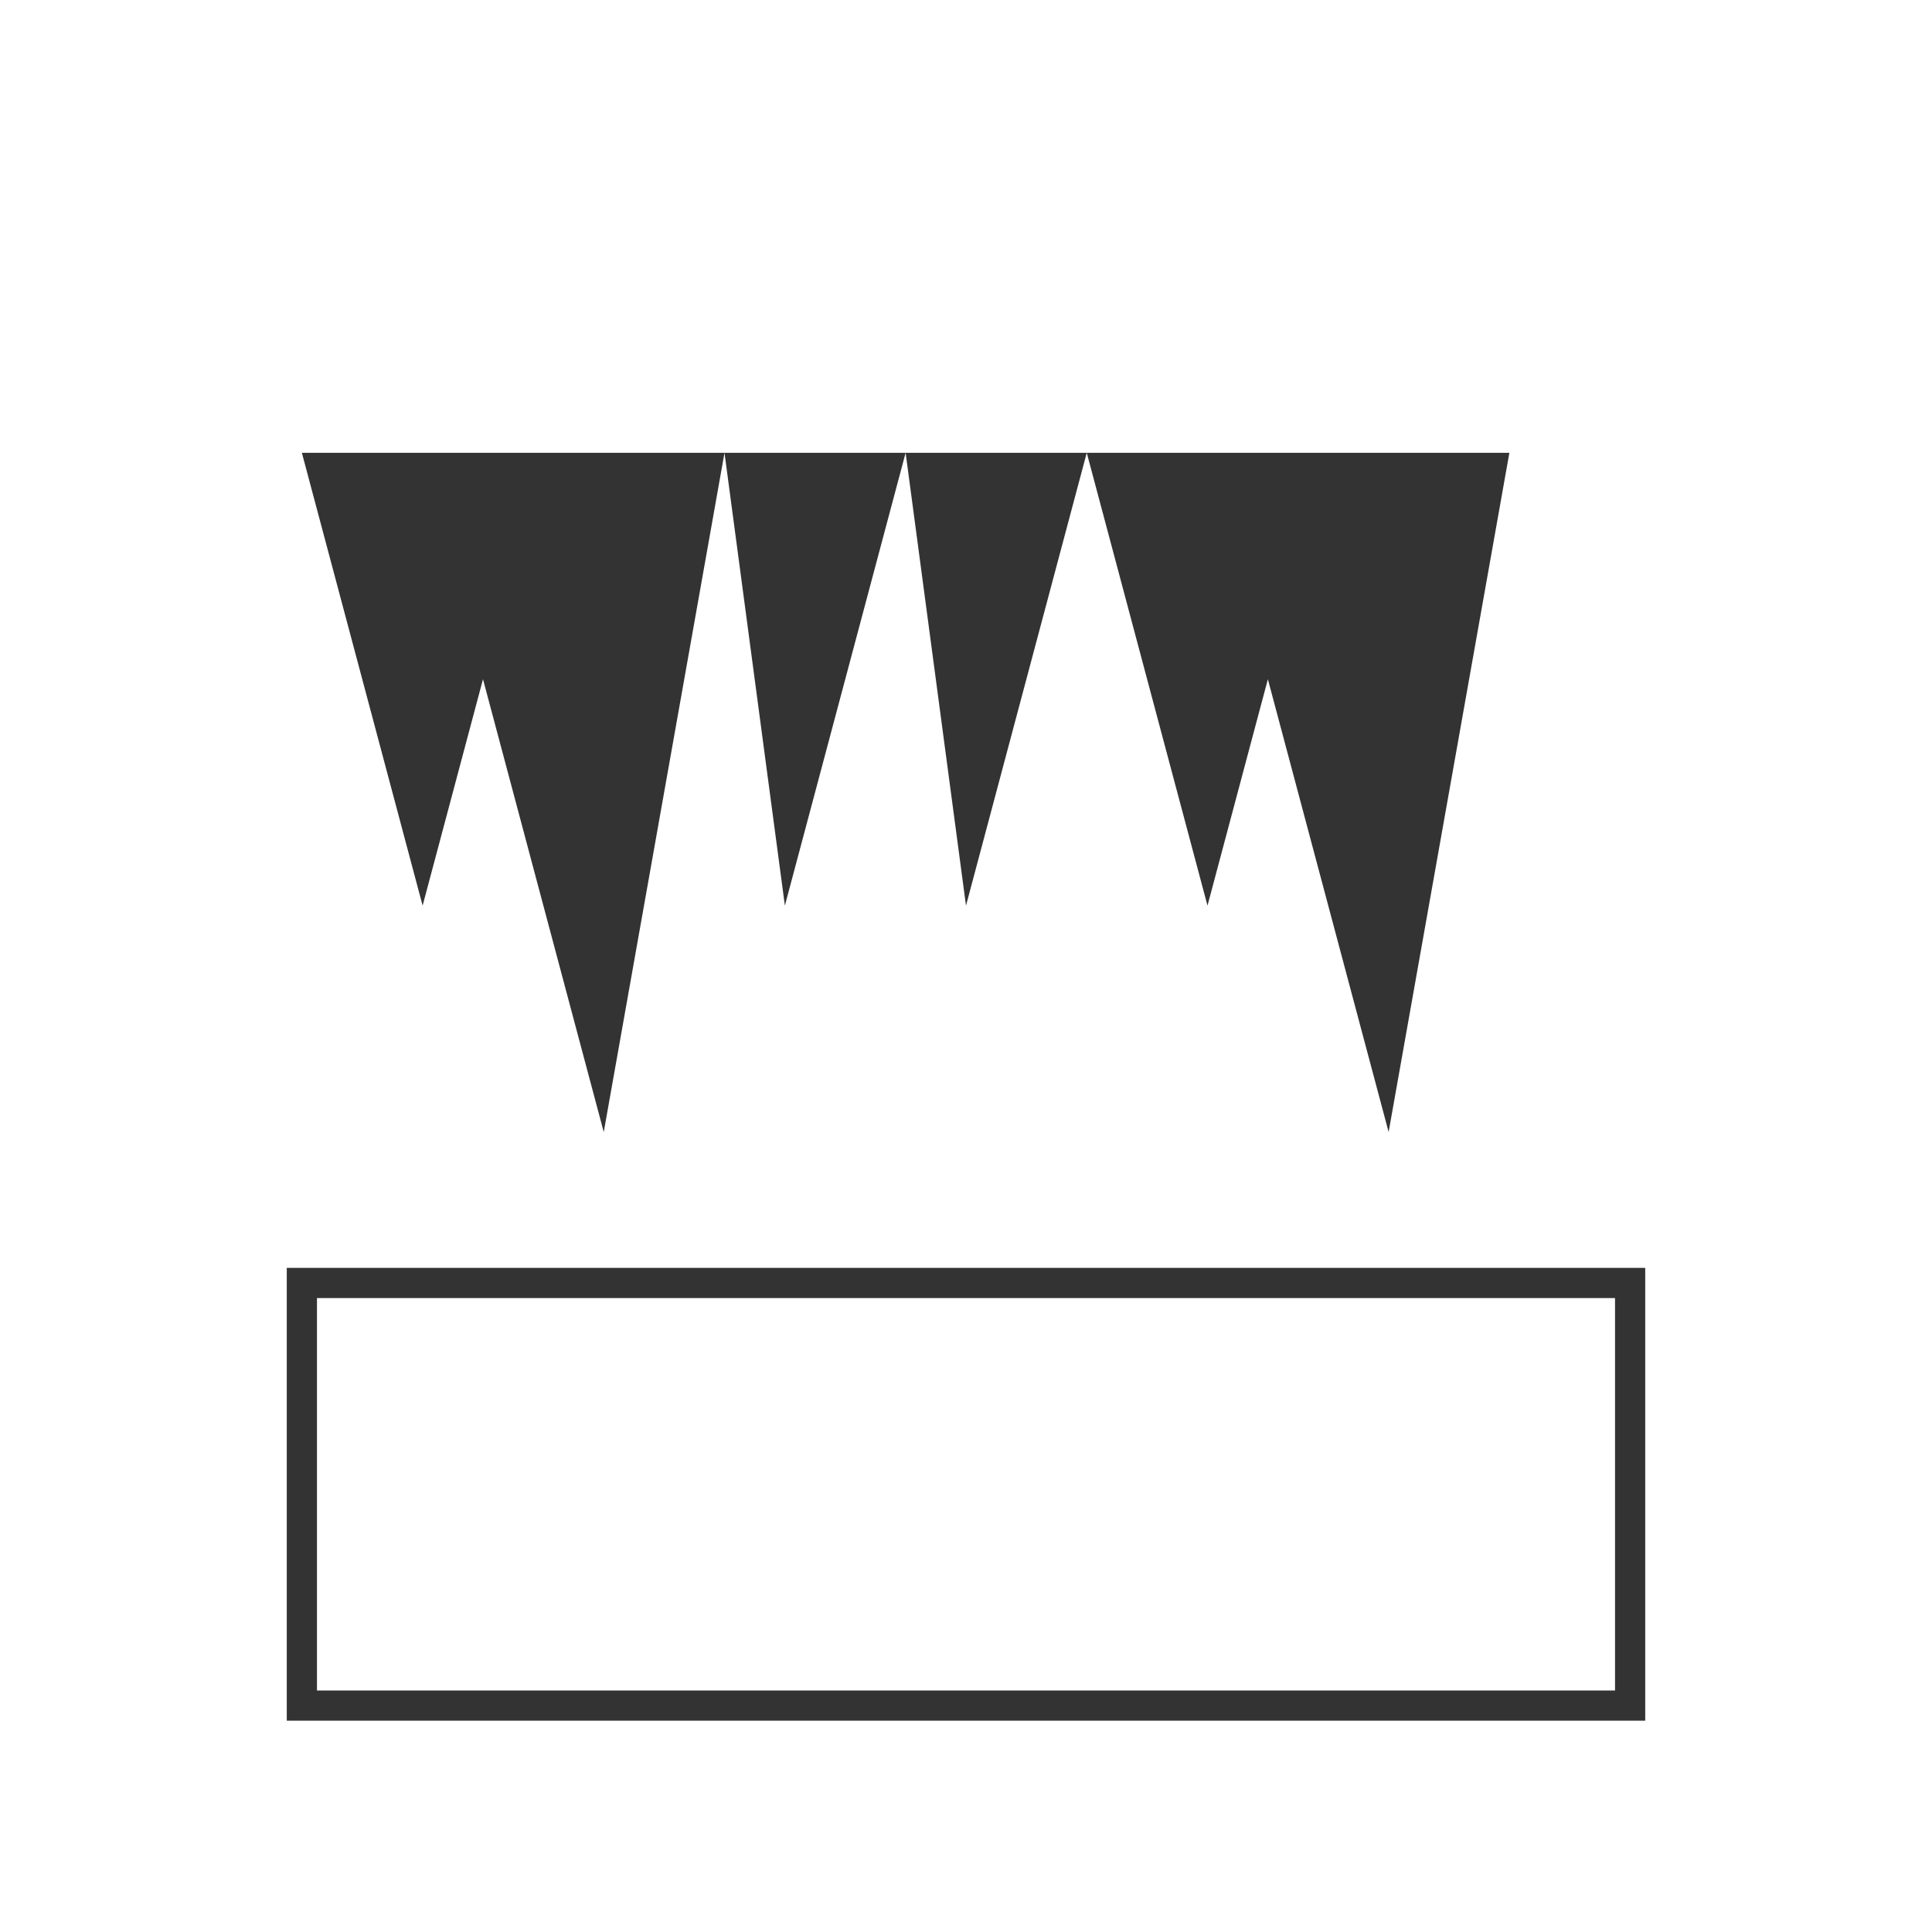
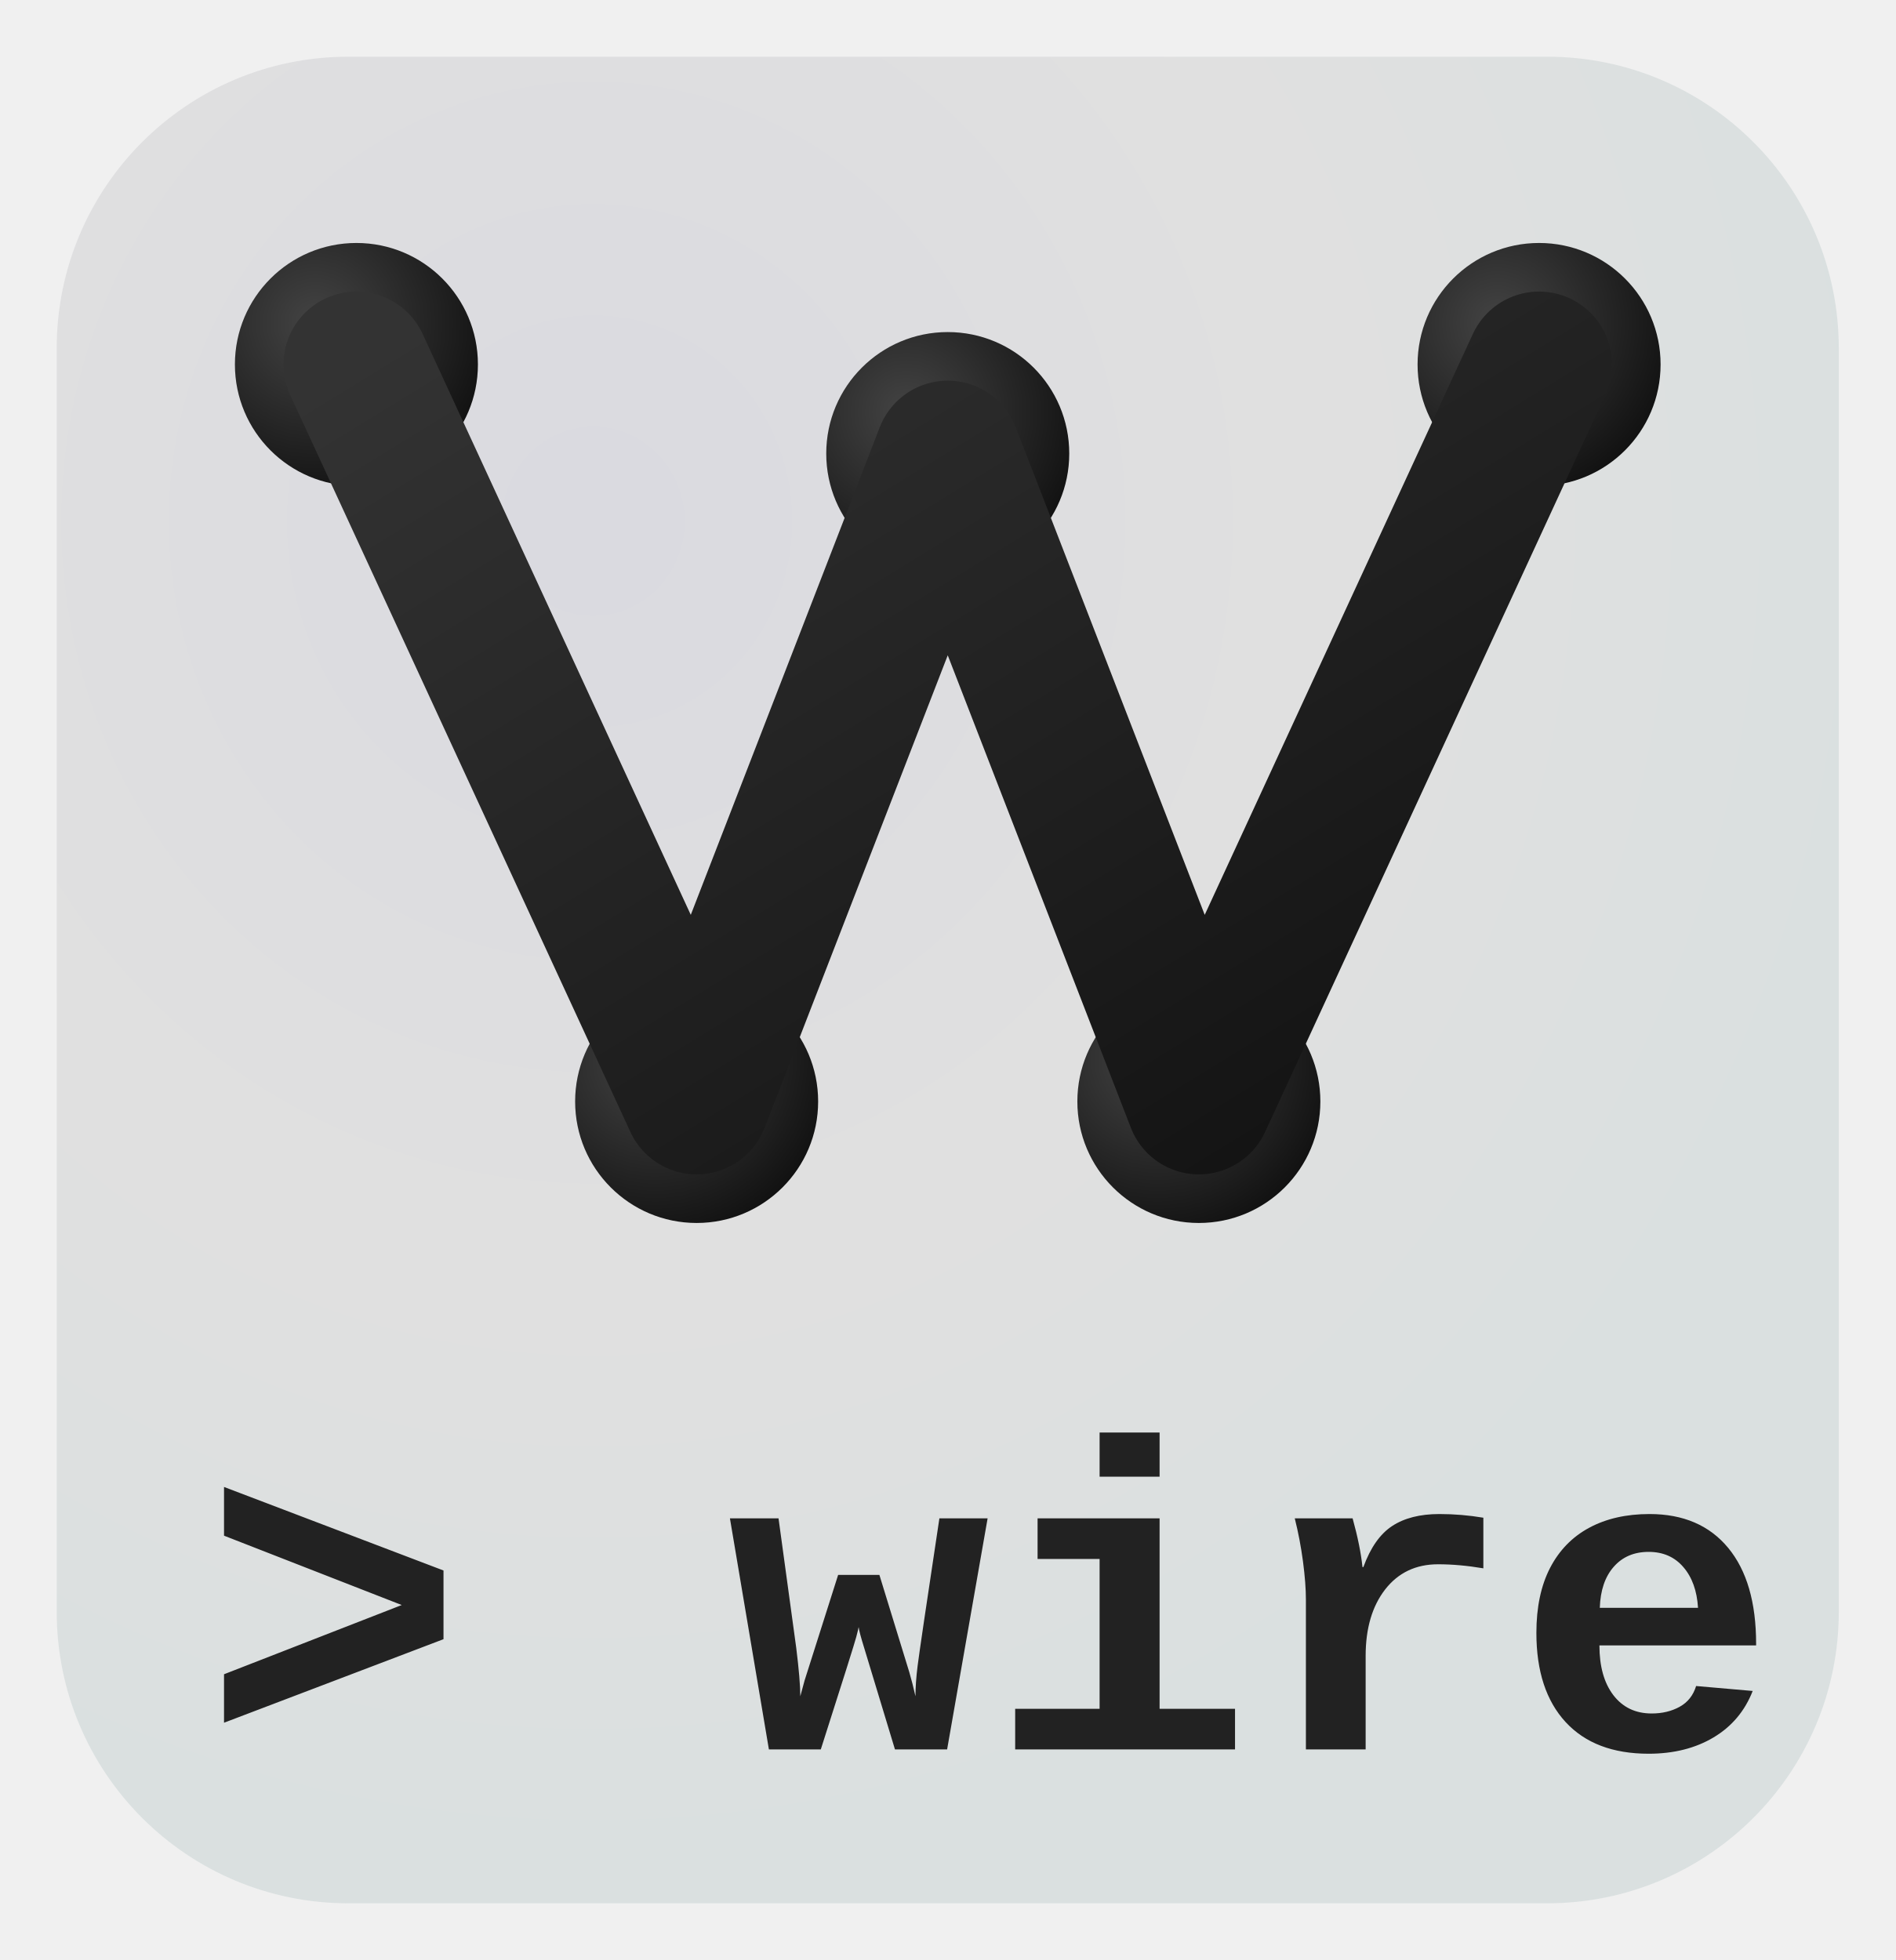
- <svg xmlns="http://www.w3.org/2000/svg" viewBox="0 0 128 128">
-   <rect width="128" height="128" fill="#ffffff" />
-   <g fill="#333333">
-     <path d="M20 30 L28 60 L32 45 L40 75 L48 30 L52 60 L60 30 L64 60 L72 30 L80 60 L84 45 L92 75 L100 30" />
-     <rect x="20" y="85" width="88" height="28" fill="none" stroke="#333333" stroke-width="2" />
-     <line x1="35" y1="85" x2="35" y2="113" />
-     <line x1="50" y1="85" x2="50" y2="113" />
-     <line x1="65" y1="85" x2="65" y2="113" />
-     <line x1="80" y1="85" x2="80" y2="113" />
-     <line x1="95" y1="85" x2="95" y2="113" />
+ <svg xmlns="http://www.w3.org/2000/svg" width="234" height="242" viewBox="0 0 234 242" role="img" aria-label="Wire-DSL logo (light)">
+   <defs>
+     <radialGradient id="bgGrad" cx="30%" cy="25%" r="75%">
+       <stop offset="0%" stop-color="#111155" stop-opacity="1" />
+       <stop offset="55%" stop-color="#555555" stop-opacity="1" />
+       <stop offset="100%" stop-color="#115555" stop-opacity="1" />
+     </radialGradient>
+     <radialGradient id="nodeGrad" cx="33%" cy="33%" r="75%">
+       <stop offset="0%" stop-color="#444444" stop-opacity="1" />
+       <stop offset="100%" stop-color="#111111" stop-opacity="1" />
+     </radialGradient>
+     <linearGradient id="strokeGrad" x1="0" y1="0" x2="1" y2="1">
+       <stop offset="0%" stop-color="#333333" stop-opacity="1" />
+       <stop offset="100%" stop-color="#111111" stop-opacity="1" />
+     </linearGradient>
+   </defs>
+   <rect x="7" y="7" width="220" height="228" rx="36" fill="url(#bgGrad)" opacity="0.10" />
+   <g fill="none" stroke-linecap="round" stroke-linejoin="round">
+     <g>
+       <circle cx="44" cy="45" r="15" fill="url(#nodeGrad)" />
+       <circle cx="86" cy="136" r="15" fill="url(#nodeGrad)" />
+       <circle cx="117" cy="56" r="15" fill="url(#nodeGrad)" />
+       <circle cx="148" cy="136" r="15" fill="url(#nodeGrad)" />
+       <circle cx="190" cy="45" r="15" fill="url(#nodeGrad)" />
+     </g>
+     <path d="M 44 45 L 86 136 L 117 56 L 148 136 L 190 45" stroke="url(#strokeGrad)" stroke-width="18" />
  </g>
+   <text x="25" y="216" fill="#222222" font-size="54" font-weight="600" letter-spacing="0" font-family="ui-monospace, SFMono-Regular, Menlo, Monaco, Consolas, 'Liberation Mono', 'Courier New', monospace">
+     <tspan>&gt; wire</tspan>
+   </text>
</svg>
